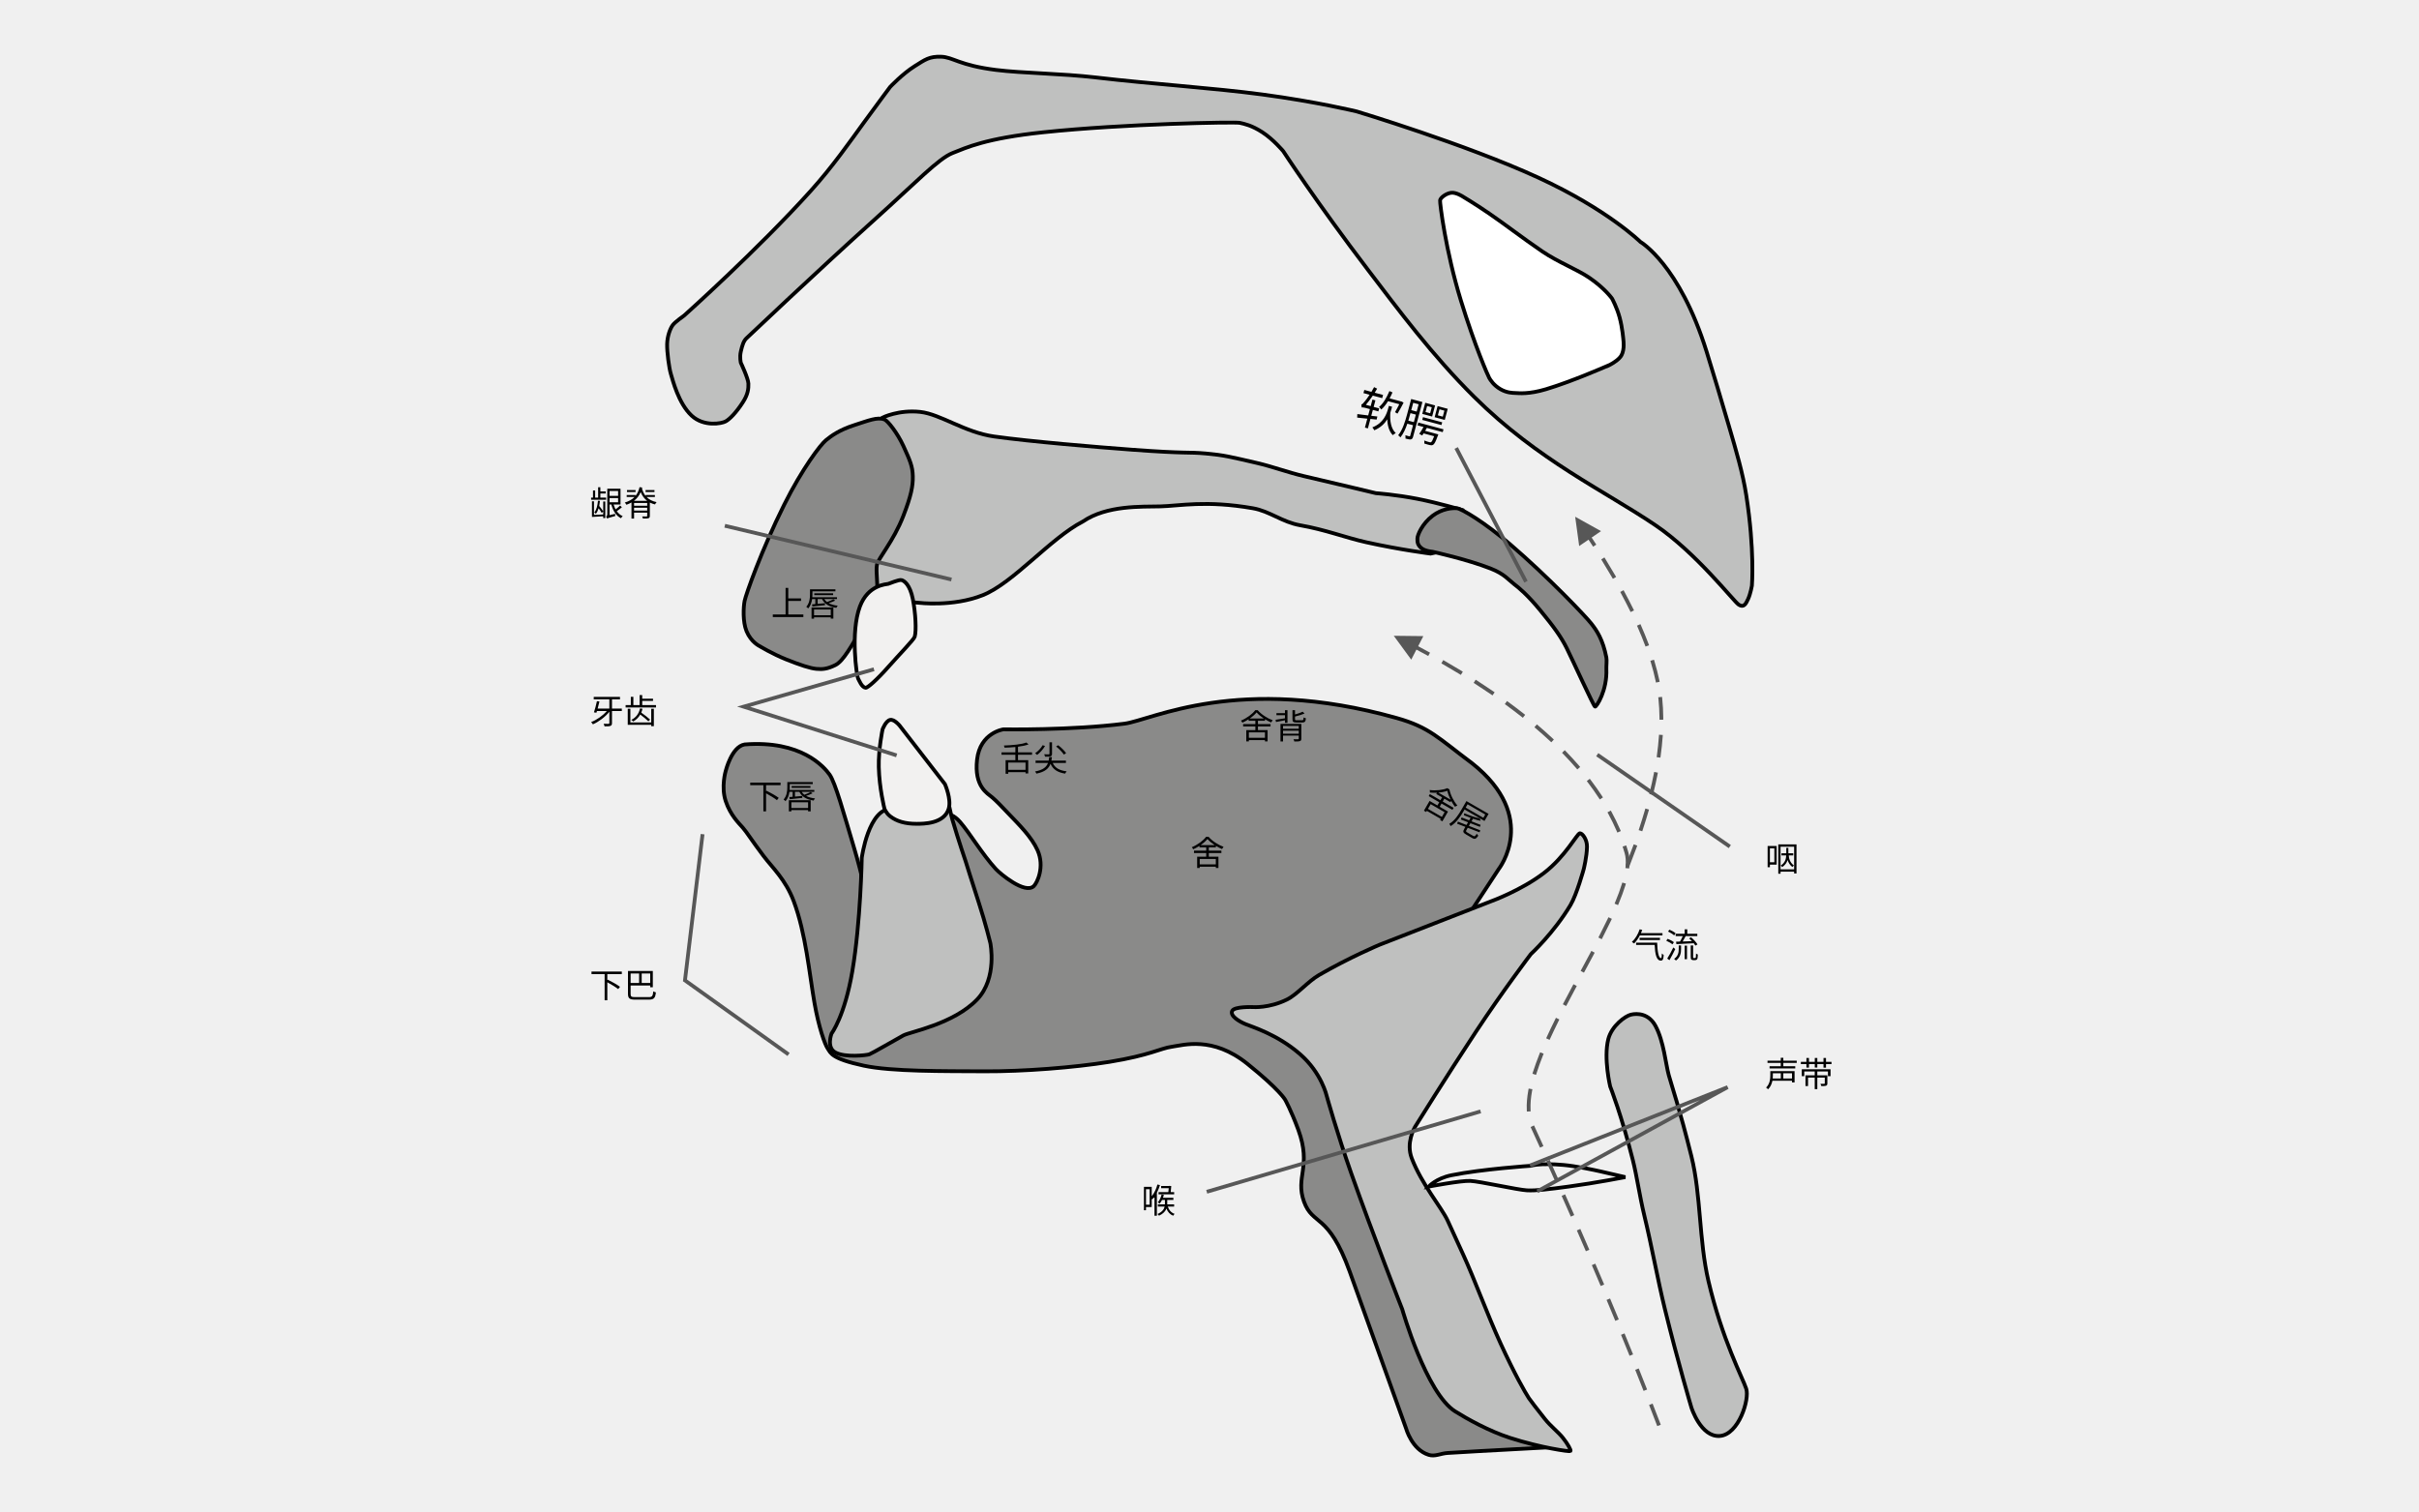
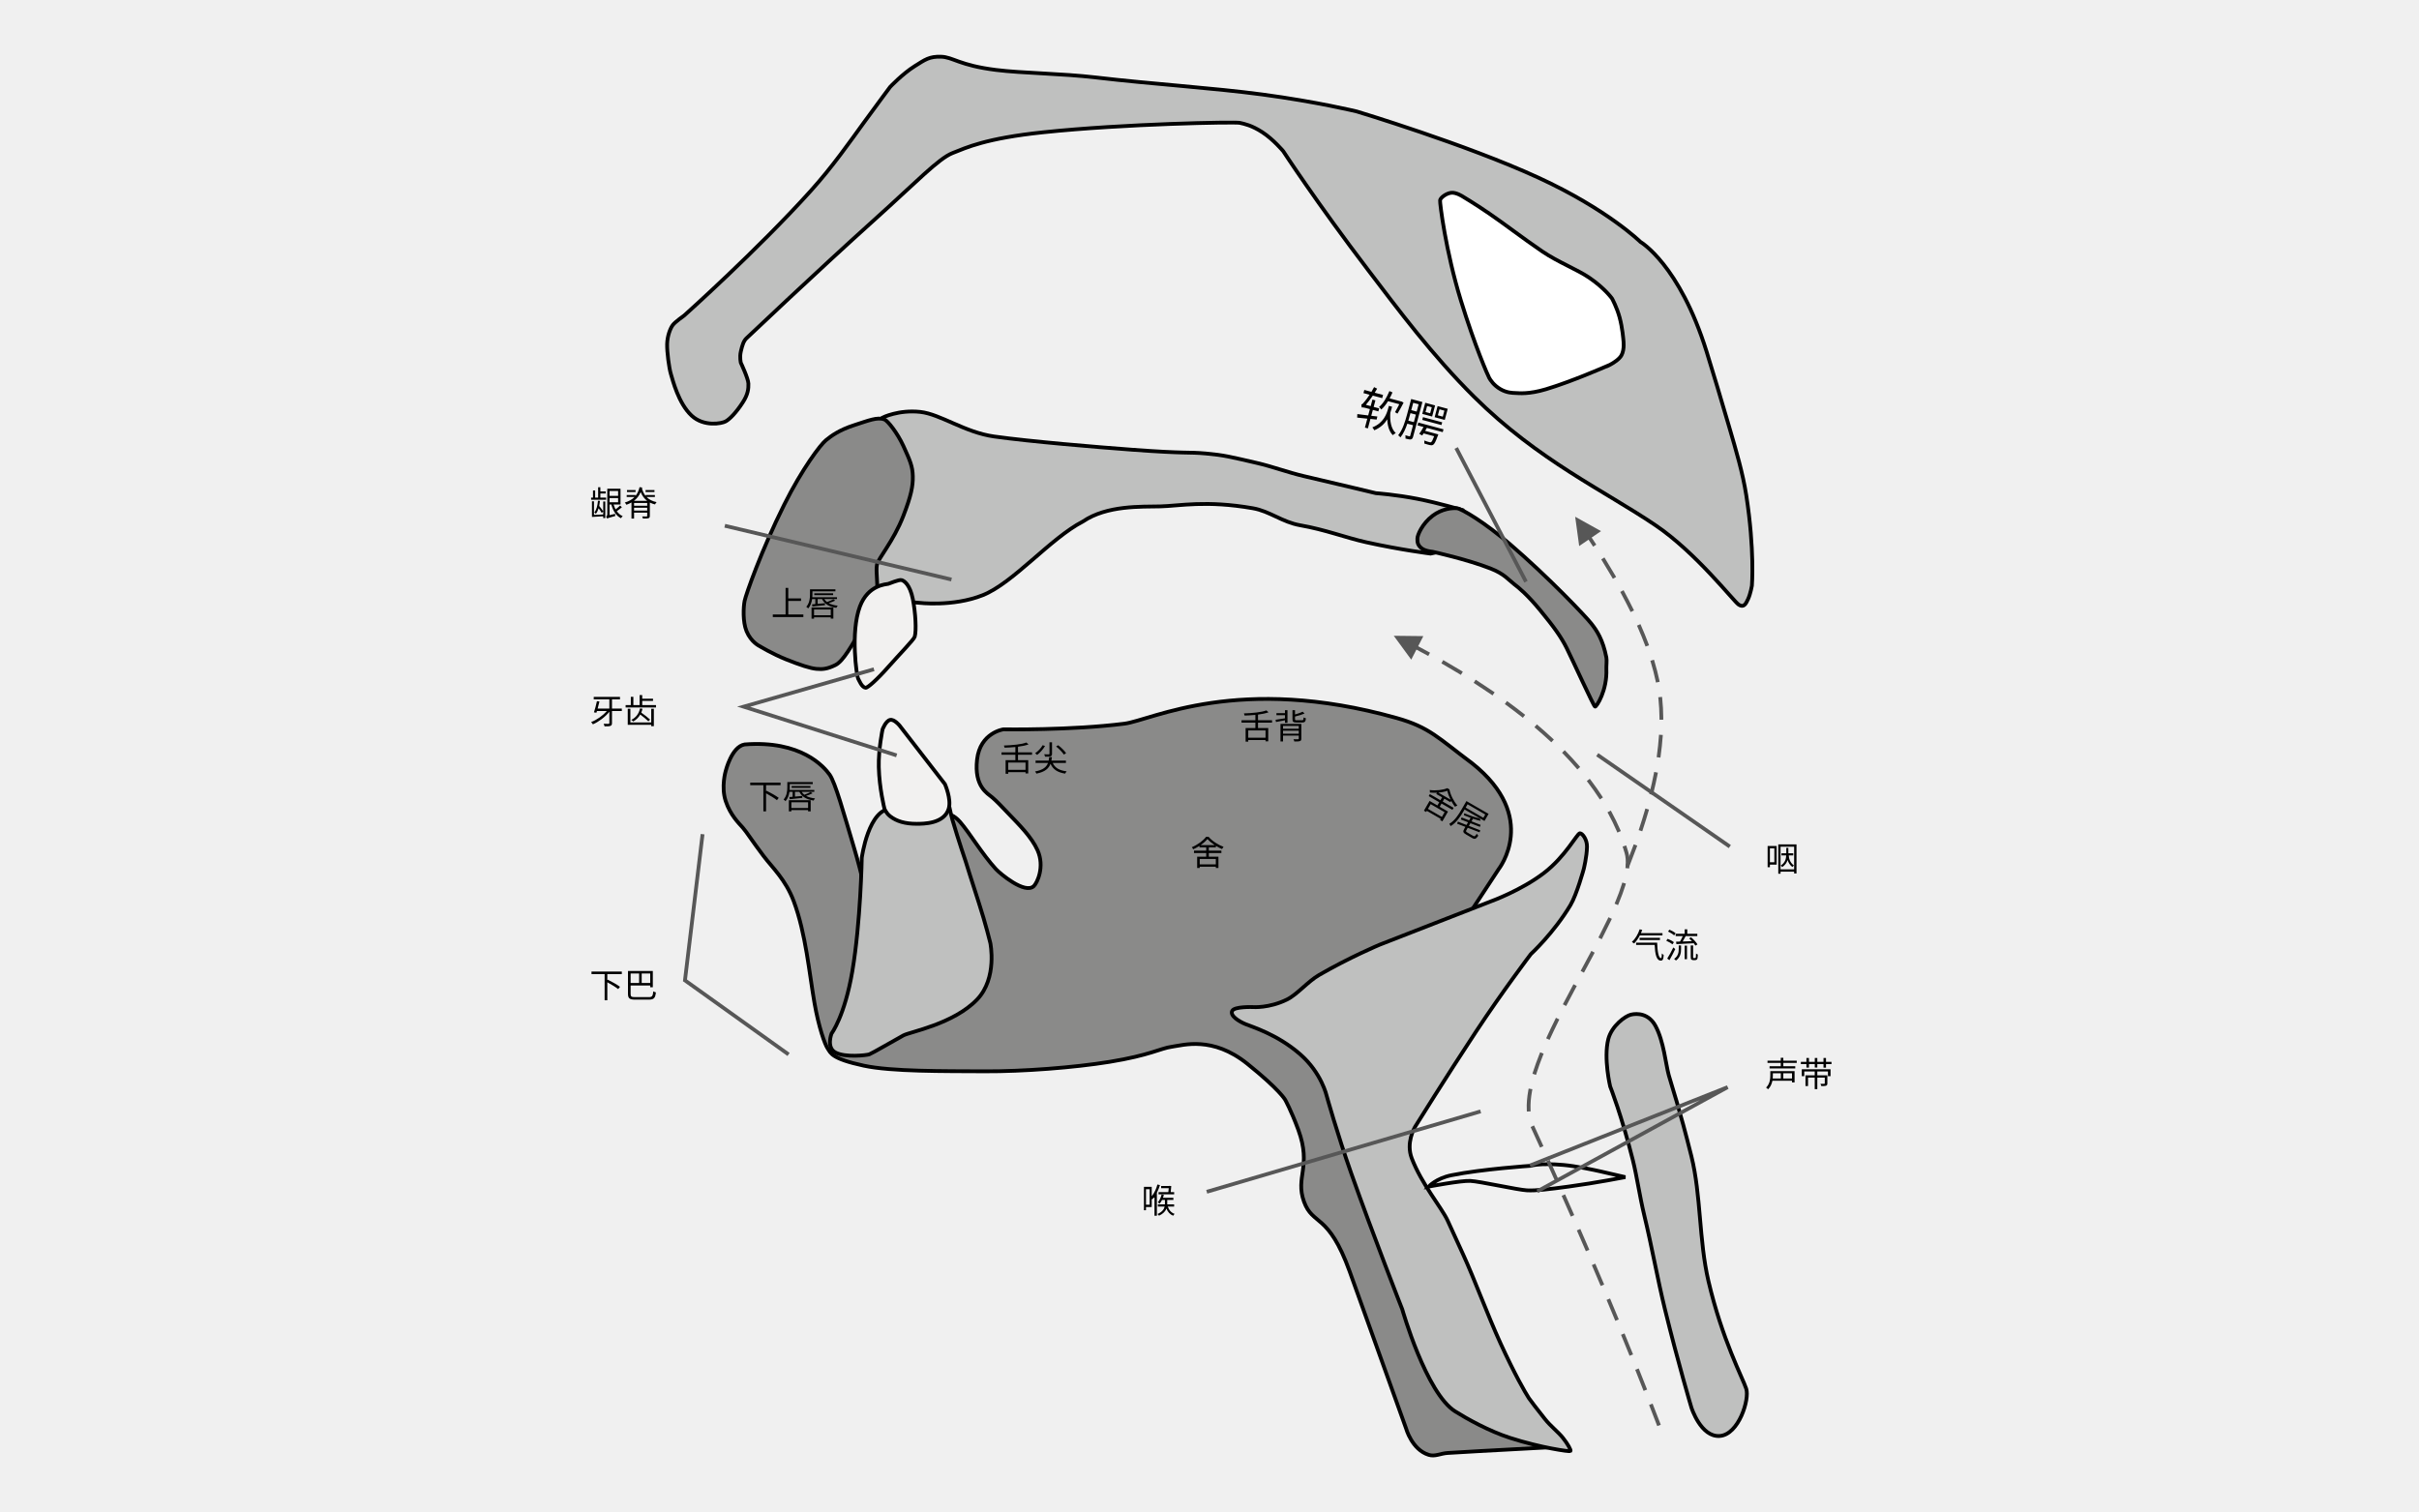
<svg xmlns="http://www.w3.org/2000/svg" width="1280px" height="800px" viewBox="0 0 1280 800" version="1.1">
  <g id="Page-1" stroke="none" stroke-width="1" fill="none" fill-rule="evenodd">
    <g id="Speech-Tract(zh-CN)">
      <rect id="Rectangle" x="0" y="0" width="1280" height="800" />
      <g id="speech-tract" transform="translate(353, 30)">
        <path d="M41.009,364.017 C34.129,365.167 31.009,378.017 31.009,378.017 C31.009,378.017 28.469,386.407 31.009,394.017 C33.469,401.407 37.849,405.567 40.009,408.017 C42.169,410.467 44.699,414.657 51.009,423.017 C55.789,429.347 62.709,435.527 67.009,447.017 C73.399,464.097 75.229,485.167 78.009,501.017 C80.199,513.517 83.439,522.787 85.009,525.017 C86.579,527.247 86.699,530.287 104.009,534.017 C118.739,537.187 146.269,536.897 168.009,537.017 C188.349,537.127 215.519,535.017 234.009,532.017 C255.599,528.507 260.919,524.867 267.009,524.017 C273.099,523.167 288.589,518.227 307.009,533.017 C324.029,546.687 327.009,552.017 327.009,552.017 C327.009,552.017 330.209,557.677 334.009,568.017 C341.169,587.597 332.249,592.877 337.009,606.017 C341.679,618.897 349.859,611.697 361.159,642.917 C376.359,685.127 391.009,726.017 391.009,726.017 C391.009,726.017 394.069,737.267 403.009,740.017 C406.359,741.047 409.149,739.267 413.009,739.017 C421.189,738.487 430.009,738.017 430.009,738.017 L467.009,736.017 L433.009,702.017 L393.009,613.017 L373.009,526.017 L419.009,462.017 L440.009,430.017 C440.009,430.017 461.779,402.417 426.009,374.017 C408.129,360.687 403.509,354.937 386.009,350.017 C302.379,326.507 256.309,351.197 242.009,353.017 C213.689,356.617 178.009,356.017 178.009,356.017 C178.009,356.017 165.639,357.677 164.009,372.017 C162.379,386.357 169.559,389.917 172.009,392.017 C174.459,394.117 176.269,396.047 181.009,401.017 C186.119,406.377 192.849,412.947 196.009,420.017 C199.919,428.757 195.809,437.337 194.009,439.017 C189.279,443.427 176.069,432.267 174.009,430.017 C166.549,421.857 160.249,411.047 155.009,405.017 C151.729,401.237 149.009,401.017 149.009,401.017 L129.009,415.017 L129.009,449.017 L116.009,452.017 L106.009,447.017 C106.009,447.017 103.349,433.537 99.009,419.017 C93.489,400.527 88.979,384.167 86.009,380.017 C83.039,375.867 70.979,361.687 41.009,364.017 Z" id="Path" stroke="#000000" stroke-width="2" fill="#8A8A89" />
-         <text id="舍背" font-family="PingFangSC-Regular, PingFang SC" font-size="18" font-weight="normal" fill="#000000">
-           <tspan x="303" y="361">舍背</tspan>
+         <text id="舌背" font-family="PingFangSC-Regular, PingFang SC" font-size="18" font-weight="normal" fill="#000000">
+           <tspan x="303" y="361">舌背</tspan>
        </text>
        <text id="舌尖" font-family="PingFangSC-Regular, PingFang SC" font-size="18" font-weight="normal" fill="#000000">
          <tspan x="176" y="378">舌尖</tspan>
        </text>
        <path d="M478.009,738.017 C477.579,738.407 462.199,736.247 446.009,731.017 C434.769,727.387 423.299,720.947 417.009,717.017 C401.649,707.417 389.009,663.017 389.009,663.017 C389.009,663.017 373.609,623.787 362.009,591.017 C354.559,569.957 349.009,550.017 349.009,550.017 C349.009,550.017 346.309,537.877 335.009,528.017 C322.849,517.407 309.489,513.477 306.009,512.017 C302.529,510.557 297.719,507.607 299.009,505.017 C300.209,502.617 310.009,503.017 310.009,503.017 C310.009,503.017 318.489,503.707 328.009,499.017 C333.359,496.377 339.049,489.467 345.009,486.017 C361.119,476.677 377.009,470.017 377.009,470.017 L436.009,447.017 C436.009,447.017 451.909,441.287 464.009,432.017 C475.379,423.307 481.629,410.977 483.009,411.017 C484.389,411.057 486.819,414.387 486.75,418.137 C486.659,423.467 485.009,430.017 485.009,430.017 C485.009,430.017 481.349,443.427 478.009,449.017 C469.209,463.767 457.009,475.017 457.009,475.017 C457.009,475.017 442.269,494.397 428.009,516.017 C411.449,541.127 396.819,564.757 396.009,566.017 C395.199,567.277 390.939,574.987 394.009,583.017 C399.299,596.837 409.789,609.037 413.009,616.017 C416.229,622.997 416.409,623.447 421.299,634.137 C427.299,647.247 434.069,665.837 441.009,681.017 C448.539,697.467 453.999,706.927 456.009,710.017 C456.799,711.227 460.369,715.817 464.409,720.937 C467.569,724.947 471.369,727.717 474.009,731.017 C476.569,734.217 478.439,737.627 478.009,738.017 Z" id="Path" stroke="#000000" stroke-width="2" fill="#BFC0BF" />
        <path d="M87.009,517.017 C87.009,517.017 93.949,507.897 98.009,484.017 C102.429,457.987 103.009,424.017 103.009,424.017 C103.009,424.017 106.549,397.557 119.009,398.017 C123.729,398.187 139.469,384.977 145.009,389.017 C149.159,392.047 149.229,397.937 151.009,404.017 C154.109,414.587 158.009,426.017 158.009,426.017 C158.009,426.017 161.509,437.277 165.009,448.017 C168.509,458.777 171.009,469.017 171.009,469.017 C171.009,469.017 174.929,487.627 164.009,499.017 C151.529,512.027 128.599,516.067 125.009,518.017 C121.419,519.967 108.439,527.507 107.009,528.017 C105.579,528.527 94.149,529.847 89.009,527.017 C84.149,524.347 87.009,517.017 87.009,517.017 Z" id="Path" stroke="#000000" stroke-width="2" fill="#BFC0BF" />
        <path d="M114.009,356.017 C114.009,356.017 111.779,366.457 112.009,376.017 C112.279,387.307 115.009,398.017 115.009,398.017 C115.009,398.017 115.839,400.337 118.009,402.017 C121.439,404.687 125.909,406.017 132.009,406.017 C135.739,406.017 146.609,406.017 149.009,398.017 C150.519,392.997 147.009,385.017 147.009,385.017 L123.009,354.017 C123.009,354.017 120.179,350.537 118.009,351.017 C115.679,351.537 114.009,356.017 114.009,356.017 Z" id="Path" stroke="#000000" stroke-width="2" fill="#F2F1F0" />
        <path d="M542.009,715.017 C542.009,715.017 534.939,691.277 528.009,663.017 C524.039,646.837 521.199,630.377 517.009,613.017 C514.579,602.957 513.219,592.877 511.009,584.017 C505.159,560.607 499.009,545.017 499.009,545.017 C499.009,545.017 495.459,530.167 498.009,520.017 C499.779,512.987 506.959,507.727 510.009,507.017 C513.419,506.227 519.419,506.377 523.009,513.017 C527.369,521.087 528.429,533.287 530.009,539.017 C531.589,544.747 535.669,556.497 542.009,582.017 C547.119,602.557 545.949,626.387 551.009,648.017 C558.289,679.097 569.179,699.397 571.009,705.017 C572.839,710.637 567.029,729.287 557.009,730.017 C546.989,730.747 542.009,715.017 542.009,715.017 Z" id="Path" stroke="#000000" stroke-width="2" fill="#BFC0BF" />
        <path d="M114.009,191.017 L108.009,287.017 L133.009,289.017 C133.009,289.017 151.189,291.317 167.009,285.017 C183.169,278.577 202.859,254.867 220.009,246.017 C232.739,237.327 251.029,238.247 261.009,238.017 C270.989,237.787 285.189,234.677 310.009,239.017 C318.929,240.577 325.459,246.347 335.009,248.017 C348.559,250.387 358.769,254.517 370.009,257.017 C388.129,261.037 404.009,263.017 404.009,263.017 C404.009,263.017 418.599,260.447 421.009,253.017 C423.419,245.587 421.009,240.017 421.009,240.017 C421.009,240.017 408.499,236.267 397.009,234.017 C385.499,231.767 375.009,231.017 375.009,231.017 C375.009,231.017 359.119,227.177 337.009,222.017 C328.399,220.007 320.499,216.977 312.009,215.017 C297.929,211.767 294.819,210.907 285.009,210.017 C275.199,209.127 275.499,210.207 246.009,208.017 C227.249,206.627 192.069,203.697 173.009,201.017 C157.489,198.837 144.679,189.207 134.009,188.017 C122.519,186.737 114.009,191.017 114.009,191.017 Z" id="Path" stroke="#000000" stroke-width="2" fill="#BFC0BF" />
        <path d="M491.009,344.017 C490.289,343.837 478.959,318.917 476.009,313.017 C473.059,307.117 469.269,301.827 462.009,293.017 C455.289,284.847 450.679,281.047 448.009,279.017 C445.339,276.987 443.039,273.797 436.009,271.017 C423.309,265.997 405.009,262.017 405.009,262.017 C405.009,262.017 400.979,261.737 399.009,260.017 C396.979,258.237 397.009,256.837 397.009,255.017 C397.009,253.197 399.529,247.197 405.009,243.017 C409.999,239.207 415.579,238.757 418.009,239.017 C420.439,239.277 432.459,246.377 446.009,258.017 C466.489,275.607 486.029,296.217 489.009,300.017 C491.989,303.817 495.149,308.487 497.009,318.017 C497.309,319.567 496.939,322.537 497.009,324.017 C497.519,335.377 491.729,344.197 491.009,344.017 Z" id="Path" stroke="#000000" stroke-width="2" fill="#8A8A89" />
        <path d="M84.009,203.017 C81.139,205.367 71.509,218.017 62.009,237.017 C49.839,261.347 41.649,284.807 41.009,288.017 C40.369,291.227 39.969,299.027 42.009,304.017 C44.439,309.947 49.009,312.017 49.009,312.017 C49.009,312.017 55.619,316.057 63.009,319.017 C70.609,322.057 75.749,323.717 79.009,324.017 C82.269,324.317 84.769,324.087 89.009,322.017 C93.249,319.947 97.539,311.887 104.009,301.017 C110.029,290.907 110.379,284.547 111.009,282.017 C111.639,279.487 110.379,272.587 111.009,269.017 C111.639,265.447 119.729,256.647 125.009,243.017 C129.059,232.577 130.139,227.267 130.009,222.017 C129.879,216.767 128.569,213.827 125.009,206.017 C121.899,199.207 116.749,192.687 115.009,192.017 C111.269,190.577 106.619,192.567 99.009,195.017 C91.119,197.557 86.879,200.667 84.009,203.017 Z" id="Path" stroke="#000000" stroke-width="2" fill="#8A8A89" />
        <path d="M101.009,329.017 C100.369,327.897 96.899,304.747 102.009,291.017 C106.329,279.427 116.109,279.277 117.009,279.017 C117.909,278.757 122.599,276.717 124.009,277.017 C125.419,277.317 128.479,279.387 130.009,287.017 C131.479,294.377 131.969,303.897 131.009,307.017 C130.529,308.567 122.849,316.407 117.009,323.017 C111.079,329.727 106.049,334.177 105.009,334.017 C102.929,333.697 101.649,330.137 101.009,329.017 Z" id="Path" stroke="#000000" stroke-width="2" fill="#F2F1F0" />
        <path d="M9.009,137.017 C9.009,137.017 47.759,102.377 76.009,71.017 C87.699,58.047 96.939,44.717 104.009,35.017 C112.779,22.997 118.009,16.017 118.009,16.017 C118.009,16.017 124.569,9.047 131.009,5.017 C136.489,1.587 138.689,-0.193 145.009,0.017 C151.329,0.227 154.579,4.577 174.009,7.017 C187.999,8.777 208.379,8.837 227.009,11.017 C256.999,14.527 289.149,16.557 315.009,20.017 C343.999,23.897 365.009,29.017 365.009,29.017 C365.009,29.017 422.649,46.377 461.009,64.017 C497.609,80.857 515.009,98.017 515.009,98.017 C515.009,98.017 535.629,109.907 550.009,156.017 C553.579,167.467 557.889,181.947 562.009,196.017 C565.639,208.437 569.189,220.377 571.009,232.017 C575.559,261.177 574.009,280.017 574.009,280.017 C574.009,280.017 573.259,284.277 572.009,287.017 C570.759,289.777 569.659,291.757 567.009,290.017 C564.359,288.277 544.589,262.637 523.009,248.017 C496.049,229.747 460.999,213.727 427.009,180.017 C404.939,158.127 386.789,133.737 371.009,113.017 C343.659,77.117 326.009,50.017 326.009,50.017 C326.009,50.017 320.819,43.807 315.009,40.017 C309.329,36.307 305.499,35.587 303.009,35.017 C300.519,34.447 242.179,35.477 199.009,40.017 C168.379,43.237 158.359,48.137 151.009,51.017 C143.659,53.897 131.689,66.527 110.009,86.017 C78.919,113.967 43.499,147.647 42.009,149.017 C40.519,150.387 39.789,152.637 39.009,156.017 C38.289,159.127 39.009,162.017 39.009,162.017 C39.009,162.017 42.949,170.347 43.009,173.017 C43.069,175.687 42.879,178.607 40.009,183.017 C36.449,188.487 33.149,191.807 31.009,193.017 C28.869,194.227 19.439,195.957 13.009,190.017 C5.949,183.497 2.979,171.147 2.009,168.017 C1.039,164.887 -0.111,156.327 0.009,152.017 C0.129,147.707 1.699,143.747 3.009,142.017 C4.319,140.287 9.009,137.017 9.009,137.017 Z" id="Path" stroke="#000000" stroke-width="2" fill="#BFC0BF" />
        <path d="M409.009,76.017 C408.829,77.417 411.969,102.827 420.009,129.017 C427.449,153.257 434.389,168.947 435.009,170.017 C435.629,171.087 437.349,173.927 441.009,176.017 C444.339,177.917 447.179,177.947 449.009,178.017 C450.839,178.087 456.029,178.707 465.009,176.017 C478.159,172.067 495.209,164.687 498.459,163.257 C493.419,165.467 502.779,162.147 505.009,158.017 C506.739,154.807 506.009,150.017 506.009,150.017 C506.009,150.017 505.539,143.617 504.009,138.017 C502.539,132.617 500.009,128.017 500.009,128.017 C500.009,128.017 496.189,122.607 488.009,117.017 C481.549,112.607 471.269,108.667 463.009,103.017 C452.429,95.787 443.099,88.547 435.009,83.017 C427.289,77.737 421.009,74.017 421.009,74.017 C421.009,74.017 417.639,71.787 415.009,72.017 C412.379,72.247 409.189,74.617 409.009,76.017 Z" id="Path" stroke="#000000" stroke-width="2" fill="#FFFFFF" />
        <path d="M457.009,587.017 C457.009,587.017 431.009,588.757 415.009,592.017 C406.899,593.667 403.009,598.017 403.009,598.017 C403.009,598.017 419.959,594.787 425.009,595.017 C430.059,595.247 450.189,599.787 455.009,600.017 C459.829,600.247 466.219,599.467 477.009,598.017 C491.629,596.047 507.009,593.017 507.009,593.017 C507.009,593.017 501.809,591.807 494.009,590.017 C490.679,589.257 480.789,587.147 474.409,586.587 C461.319,585.437 457.009,587.017 457.009,587.017 Z" id="Path" stroke="#000000" stroke-width="2" />
      </g>
      <text id="舍尾" transform="translate(770, 429.5) rotate(30) translate(-770, -429.5)" font-family="PingFangSC-Regular, PingFang SC" font-size="18" font-weight="normal" fill="#000000">
        <tspan x="752" y="436">舍尾</tspan>
      </text>
      <line x1="502.5" y1="306.5" x2="384.5" y2="278.5" id="Line-8" stroke="#575757" stroke-width="2" stroke-linecap="square" />
      <line x1="807" y1="307" x2="771" y2="238" id="Line-8-Copy" stroke="#575757" stroke-width="2" stroke-linecap="square" />
      <polyline id="Line-16" stroke="#575757" stroke-width="2" stroke-linecap="square" points="371.64 442.5 362.448 518.881 416.448 557.5" />
      <text id="下巴" font-family="PingFangSC-Regular, PingFang SC" font-size="18" font-weight="normal" fill="#000000">
        <tspan x="312" y="528">下巴</tspan>
      </text>
      <polyline id="Line-7" stroke="#575757" stroke-width="2" stroke-linecap="square" points="461.5 354.5 393.491 374.019 473.5 399.5" />
      <text id="牙齿" font-family="PingFangSC-Regular, PingFang SC" font-size="18" font-weight="normal" fill="#000000">
        <tspan x="312" y="383">牙齿</tspan>
      </text>
      <text id="龈脊" font-family="PingFangSC-Regular, PingFang SC" font-size="18" font-weight="normal" fill="#000000">
        <tspan x="312" y="273">龈脊</tspan>
      </text>
      <text id="上唇" font-family="PingFangSC-Regular, PingFang SC" font-size="18" font-weight="normal" fill="#000000">
        <tspan x="408" y="326">上唇</tspan>
      </text>
      <text id="下唇" font-family="PingFangSC-Regular, PingFang SC" font-size="18" font-weight="normal" fill="#000000">
        <tspan x="396" y="428">下唇</tspan>
      </text>
      <text id="舍" font-family="PingFangSC-Regular, PingFang SC" font-size="18" font-weight="normal" fill="#000000">
        <tspan x="630" y="458">舍</tspan>
      </text>
      <path d="M810.5,616.5 L914.173,575.398 C847.596,611.837 814.308,630.056 814.308,630.056" id="Line-9" stroke="#575757" stroke-width="2" stroke-linecap="square" />
      <text id="声带" font-family="PingFangSC-Regular, PingFang SC" font-size="18" font-weight="normal" fill="#000000">
        <tspan x="934" y="575">声带</tspan>
      </text>
      <line x1="846" y1="400" x2="914.5" y2="447.5" id="Line-10" stroke="#575757" stroke-width="2" stroke-linecap="square" />
      <text id="咽" font-family="PingFangSC-Regular, PingFang SC" font-size="18" font-weight="normal" fill="#000000">
        <tspan x="934" y="461">咽</tspan>
      </text>
      <line x1="782.5" y1="588.5" x2="639.5" y2="630.5" id="Line-11" stroke="#575757" stroke-width="2" stroke-linecap="square" />
      <text id="喉" font-family="PingFangSC-Regular, PingFang SC" font-size="18" font-weight="normal" fill="#000000">
        <tspan x="604" y="642">喉</tspan>
      </text>
      <path id="Line-14" d="M874.467,742.878 L874.829,743.81 C876.046,746.938 877.247,750.048 878.434,753.142 L878.792,754.076 L876.924,754.792 L876.566,753.858 C875.381,750.768 874.181,747.66 872.965,744.535 L872.603,743.603 L874.467,742.878 Z M867.118,724.265 L867.489,725.194 C868.734,728.311 869.965,731.412 871.182,734.497 L871.548,735.427 L869.688,736.161 L869.321,735.23 C868.106,732.149 866.876,729.051 865.632,725.936 L865.261,725.007 L867.118,724.265 Z M859.608,705.718 L859.987,706.644 C861.257,709.748 862.514,712.837 863.757,715.91 L864.132,716.838 L862.278,717.587 L861.903,716.66 C860.661,713.59 859.405,710.503 858.136,707.402 L857.757,706.476 L859.608,705.718 Z M851.95,687.241 L852.336,688.164 C853.631,691.257 854.912,694.335 856.18,697.398 L856.563,698.322 L854.715,699.087 L854.332,698.163 C853.065,695.102 851.785,692.026 850.491,688.936 L850.105,688.014 L851.95,687.241 Z M844.149,668.813 L844.541,669.732 C845.858,672.815 847.163,675.884 848.455,678.938 L848.844,679.859 L847.002,680.638 L846.613,679.717 C845.322,676.665 844.018,673.599 842.702,670.518 L842.309,669.598 L844.149,668.813 Z M836.216,650.439 L836.615,651.356 C837.953,654.429 839.279,657.489 840.593,660.535 L840.989,661.454 L839.153,662.246 L838.757,661.327 C837.444,658.283 836.118,655.226 834.781,652.154 L834.382,651.237 L836.216,650.439 Z M828.163,632.125 L828.568,633.039 C829.926,636.103 831.272,639.155 832.607,642.193 L833.009,643.108 L831.178,643.913 L830.776,642.997 C829.442,639.961 828.097,636.912 826.74,633.85 L826.335,632.935 L828.163,632.125 Z M819.995,613.861 L820.406,614.773 C821.782,617.828 823.147,620.87 824.501,623.9 L824.909,624.813 L823.083,625.629 L822.675,624.716 C821.322,621.688 819.958,618.648 818.582,615.595 L818.172,614.683 L819.995,613.861 Z M811.723,595.655 L812.139,596.565 C813.533,599.611 814.915,602.645 816.287,605.666 L816.701,606.577 L814.88,607.404 L814.466,606.493 C813.095,603.473 811.713,600.441 810.321,597.397 L809.905,596.487 L811.723,595.655 Z M808.879,576.139 L810.846,576.498 L810.667,577.482 C810.017,581.036 809.752,584.281 809.886,587.222 L809.932,588.221 L807.934,588.312 L807.888,587.313 C807.747,584.211 808.024,580.817 808.699,577.122 L808.879,576.139 Z M814.958,556.942 L816.816,557.684 L816.445,558.612 C815.13,561.902 814.01,565.01 813.084,567.953 L812.784,568.907 L810.876,568.307 L811.176,567.353 C812.118,564.359 813.255,561.205 814.587,557.87 L814.958,556.942 Z M823.325,538.684 L825.117,539.573 L824.673,540.469 C823.107,543.627 821.681,546.61 820.378,549.463 L819.962,550.373 L818.143,549.542 L818.559,548.632 C819.871,545.759 821.306,542.757 822.881,539.58 L823.325,538.684 Z M832.587,520.914 L834.35,521.858 L833.878,522.739 C832.126,526.011 830.62,528.857 829.207,531.568 L828.745,532.455 L826.971,531.531 L827.433,530.644 C828.85,527.925 830.36,525.074 832.115,521.795 L832.587,520.914 Z M842.055,503.289 L843.821,504.229 L843.351,505.111 C843.298,505.211 843.245,505.311 843.192,505.41 L842.874,506.007 C841.706,508.196 840.494,510.45 838.618,513.929 L838.144,514.809 L836.383,513.86 L836.858,512.98 C838.988,509.029 840.26,506.661 841.586,504.172 L842.055,503.289 Z M851.101,485.463 L852.906,486.325 L852.475,487.227 C851.144,490.017 849.67,492.982 848.013,496.211 L847.557,497.101 L845.778,496.188 L846.234,495.298 C847.882,492.085 849.348,489.137 850.67,486.366 L851.101,485.463 Z M858.434,467.091 L860.345,467.68 L860.05,468.635 C859.156,471.537 857.997,474.683 856.57,478.111 L856.186,479.035 L854.339,478.266 L854.724,477.343 C856.127,473.97 857.265,470.882 858.139,468.046 L858.434,467.091 Z M860.497,447.444 L860.803,448.396 C861.083,449.267 861.349,450.139 861.603,451.013 C862.244,453.215 862.422,455.756 862.168,458.643 L862.081,459.639 L860.089,459.464 L860.176,458.467 C860.41,455.812 860.248,453.515 859.683,451.571 C859.434,450.715 859.173,449.861 858.899,449.007 L858.593,448.055 L860.497,447.444 Z M852.346,428.989 L852.823,429.868 C854.455,432.873 855.929,435.897 857.244,438.939 L857.641,439.857 L855.806,440.651 L855.409,439.733 C854.117,436.746 852.67,433.776 851.066,430.822 L850.588,429.944 L852.346,428.989 Z M841.228,412.184 L841.834,412.979 C843.907,415.705 845.844,418.446 847.644,421.203 L848.191,422.041 L846.516,423.134 L845.97,422.297 C844.196,419.58 842.287,416.878 840.242,414.19 L839.637,413.395 L841.228,412.184 Z M827.987,397.051 L828.683,397.768 C831.067,400.224 833.335,402.693 835.487,405.176 L836.141,405.932 L834.63,407.242 L833.975,406.486 C831.848,404.032 829.606,401.59 827.248,399.161 L826.552,398.444 L827.987,397.051 Z M813.226,383.391 L813.987,384.04 C816.586,386.257 819.086,388.484 821.488,390.723 L822.219,391.405 L820.855,392.868 L820.124,392.186 C817.744,389.967 815.266,387.759 812.689,385.562 L811.929,384.913 L813.226,383.391 Z M797.445,371.044 L798.252,371.635 C801.001,373.647 803.666,375.669 806.247,377.701 L807.033,378.32 L805.795,379.891 L805.01,379.273 C802.448,377.255 799.801,375.248 797.071,373.249 L796.264,372.658 L797.445,371.044 Z M780.855,359.748 L781.696,360.289 C784.555,362.129 787.34,363.977 790.052,365.833 L790.877,366.398 L789.747,368.048 L788.922,367.483 C786.226,365.638 783.456,363.8 780.614,361.971 L779.773,361.43 L780.855,359.748 Z M763.697,349.367 L764.563,349.867 C767.503,351.56 770.378,353.262 773.189,354.97 L774.044,355.489 L773.005,357.198 L772.151,356.679 C769.353,354.979 766.491,353.286 763.565,351.6 L762.698,351.1 L763.697,349.367 Z M737.5,336.5 L753.151,336.68 L750.399,342.028 L751.608,342.672 C753.023,343.43 754.425,344.19 755.814,344.951 L756.691,345.432 L755.73,347.185 L754.853,346.705 C753.086,345.736 751.297,344.77 749.487,343.807 L746.747,349.129 L737.5,336.5 Z" fill="#575757" fill-rule="nonzero" />
      <path id="Line-15" d="M864.467,446.874 L866.345,447.56 L866.002,448.5 C864.878,451.576 863.687,454.7 862.429,457.869 L862.061,458.798 L860.202,458.061 L860.571,457.131 C861.822,453.979 863.006,450.873 864.123,447.813 L864.467,446.874 Z M870.635,427.925 L872.556,428.483 L872.277,429.444 C871.364,432.583 870.371,435.776 869.299,439.025 L868.985,439.975 L867.086,439.348 L867.399,438.398 C868.464,435.172 869.45,432.001 870.356,428.885 L870.635,427.925 Z M875.294,408.563 L877.257,408.949 L877.065,409.93 C876.436,413.133 875.711,416.402 874.888,419.738 L874.649,420.709 L872.707,420.23 L872.946,419.259 C873.761,415.954 874.48,412.716 875.102,409.545 L875.294,408.563 Z M877.861,388.862 L879.856,389.004 L879.785,390.001 C879.555,393.256 879.203,396.593 878.73,400.013 L878.593,401.004 L876.611,400.73 L876.748,399.739 C877.215,396.362 877.563,393.069 877.79,389.86 L877.861,388.862 Z M879.457,368.834 L879.56,369.829 C879.897,373.084 880.081,376.444 880.111,379.909 L880.119,380.909 L878.12,380.926 L878.111,379.926 C878.081,376.523 877.901,373.226 877.57,370.035 L877.467,369.04 L879.457,368.834 Z M875.186,349.149 L875.475,350.106 C876.486,353.459 877.325,356.715 877.991,359.873 L878.198,360.852 L876.241,361.264 L876.034,360.286 C875.38,357.184 874.555,353.983 873.56,350.684 L873.271,349.726 L875.186,349.149 Z M868.028,330.347 L868.431,331.262 C869.825,334.437 871.092,337.539 872.233,340.57 L872.585,341.506 L870.713,342.21 L870.361,341.274 C869.234,338.278 867.98,335.209 866.599,332.067 L866.197,331.151 L868.028,330.347 Z M859.099,312.367 L859.574,313.247 C861.209,316.275 862.746,319.247 864.184,322.163 L864.626,323.06 L862.832,323.945 L862.39,323.048 C860.963,320.154 859.438,317.204 857.815,314.198 L857.339,313.318 L859.099,312.367 Z M848.976,295.038 L849.502,295.889 C851.301,298.801 853.021,301.667 854.66,304.488 L855.163,305.352 L853.434,306.357 L852.931,305.493 C851.301,302.688 849.591,299.837 847.801,296.94 L847.275,296.09 L848.976,295.038 Z M833.5,273.5 L847.178,281.109 L842.212,284.503 L842.461,284.88 C843.021,285.727 843.574,286.571 844.121,287.411 L844.666,288.249 L842.99,289.34 L842.445,288.502 C841.825,287.55 841.197,286.593 840.561,285.632 L835.62,289.008 L833.5,273.5 Z" fill="#575757" fill-rule="nonzero" />
      <text id="气流" font-family="PingFangSC-Regular, PingFang SC" font-size="18" font-weight="normal" fill="#000000">
        <tspan x="863" y="507">气流</tspan>
      </text>
      <text id="软腭" transform="translate(738.5, 221) rotate(15) translate(-738.5, -221)" font-family="PingFangSC-Regular, PingFang SC" font-size="24" font-weight="normal" fill="#000000">
        <tspan x="717.5" y="228.5">软腭</tspan>
      </text>
    </g>
  </g>
</svg>
